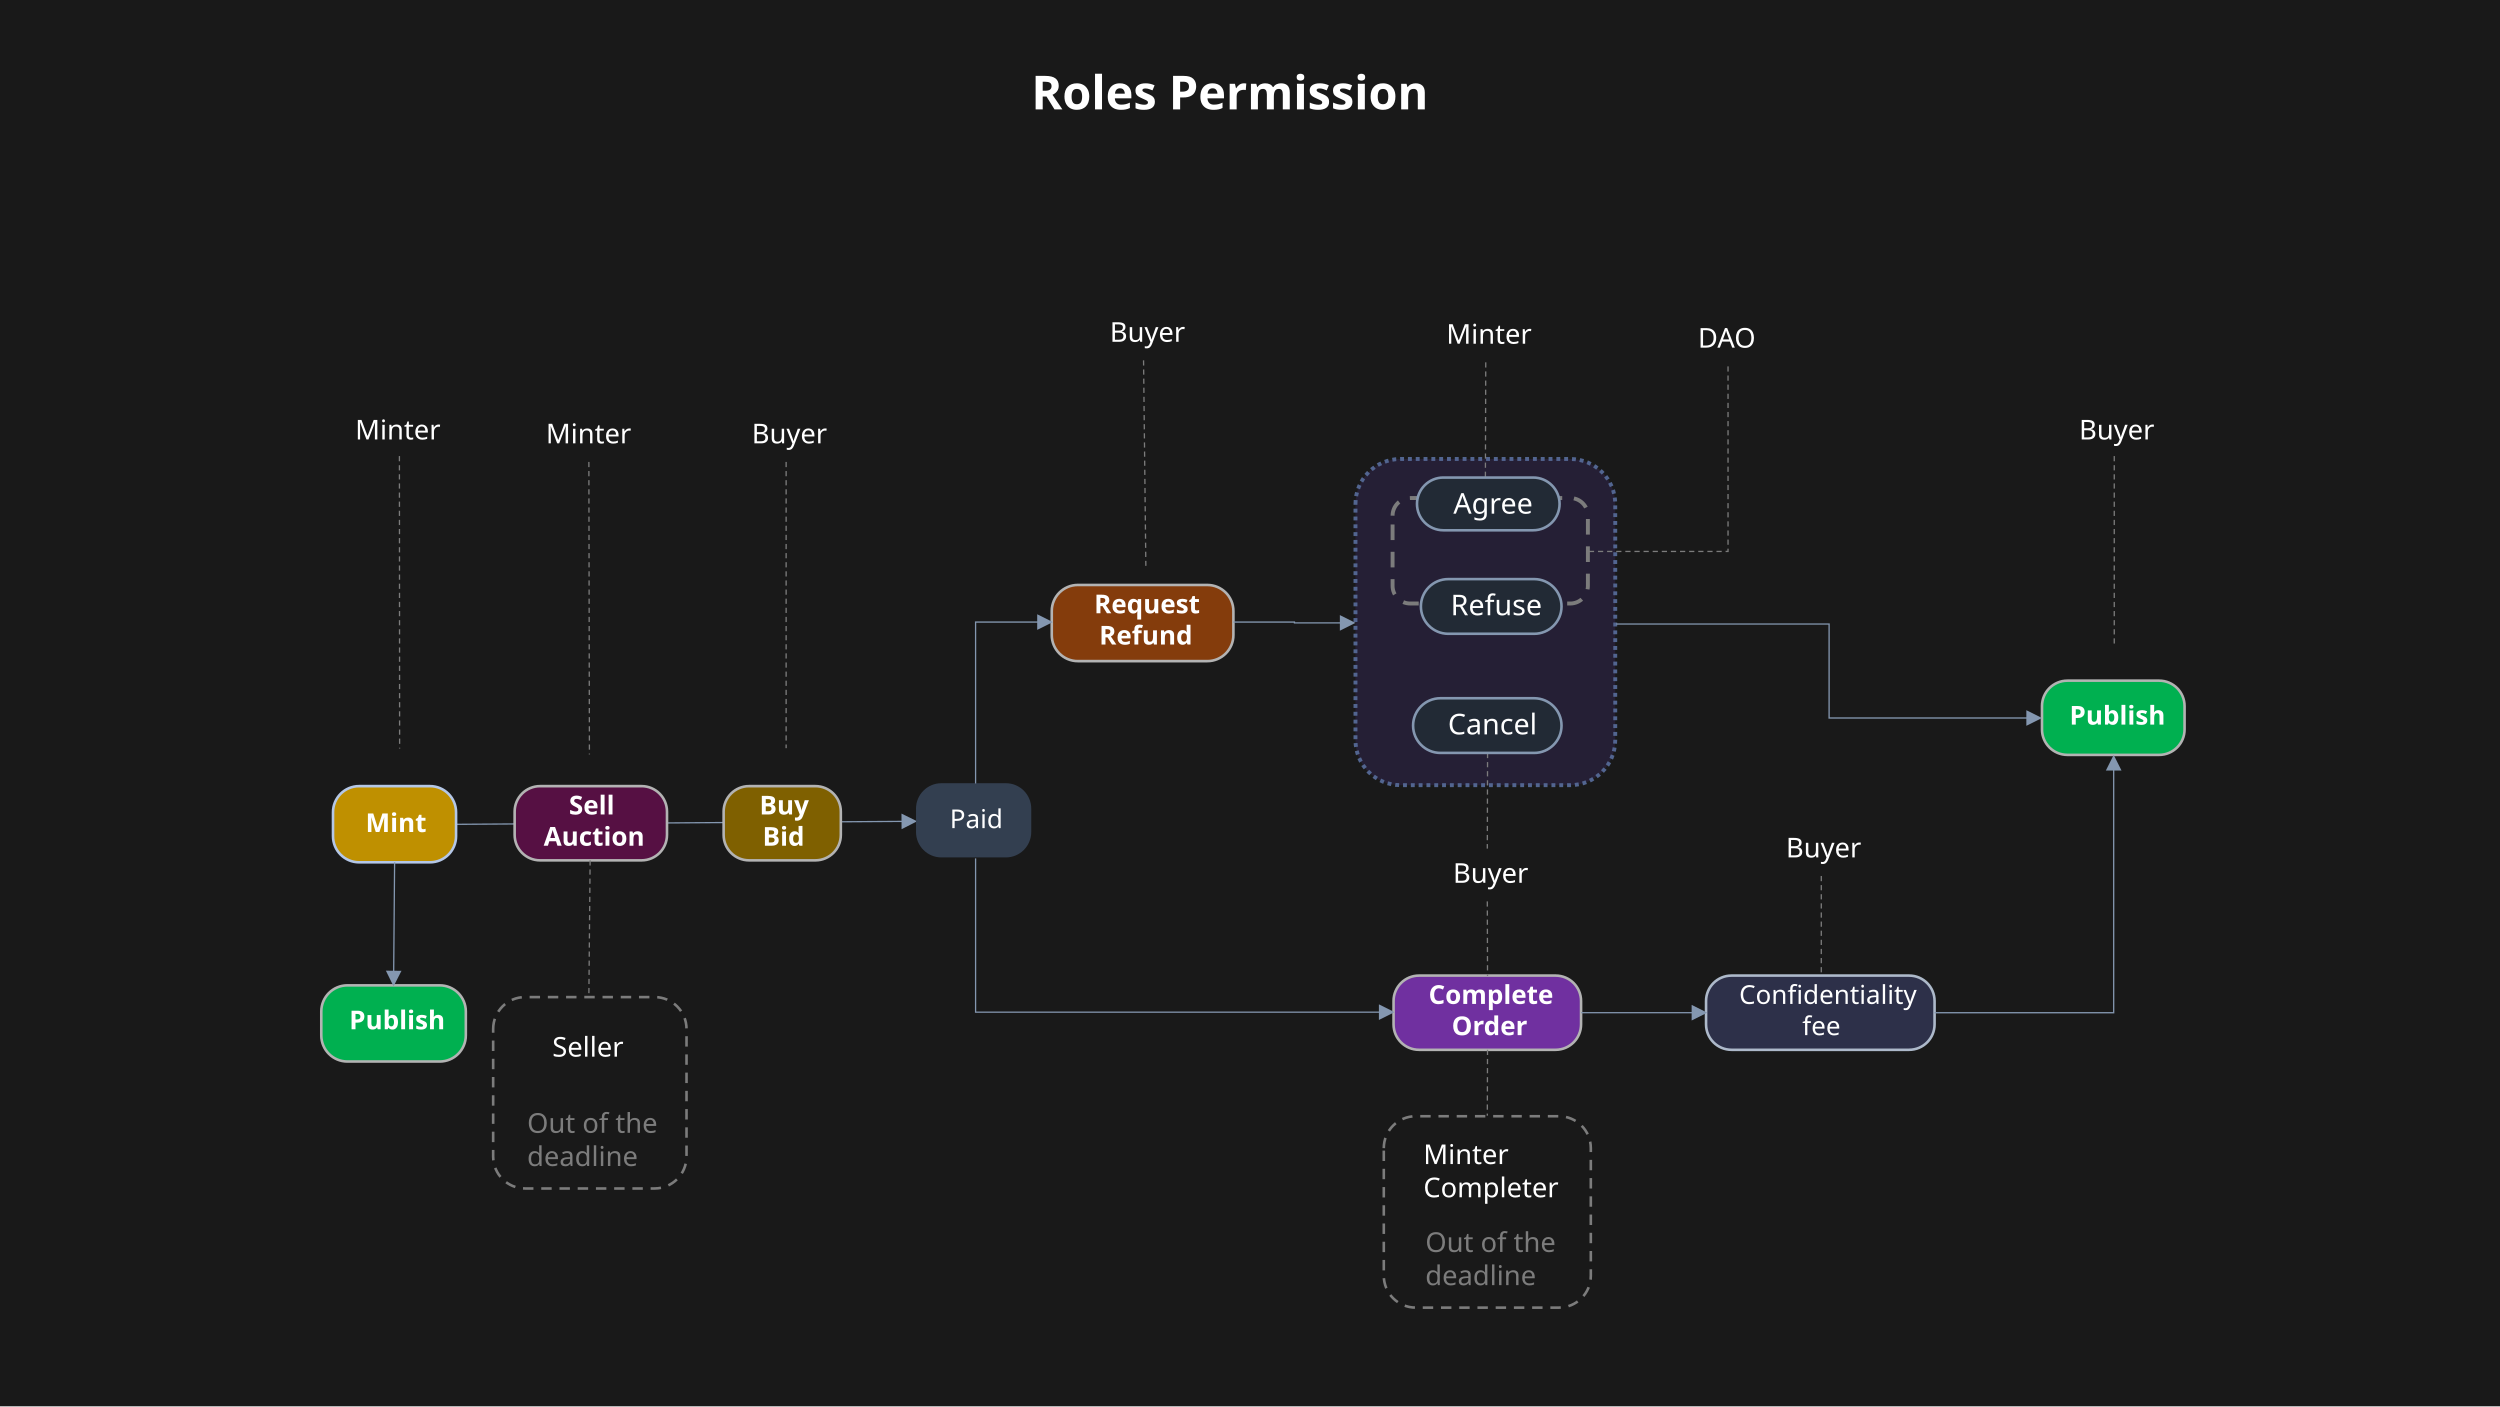
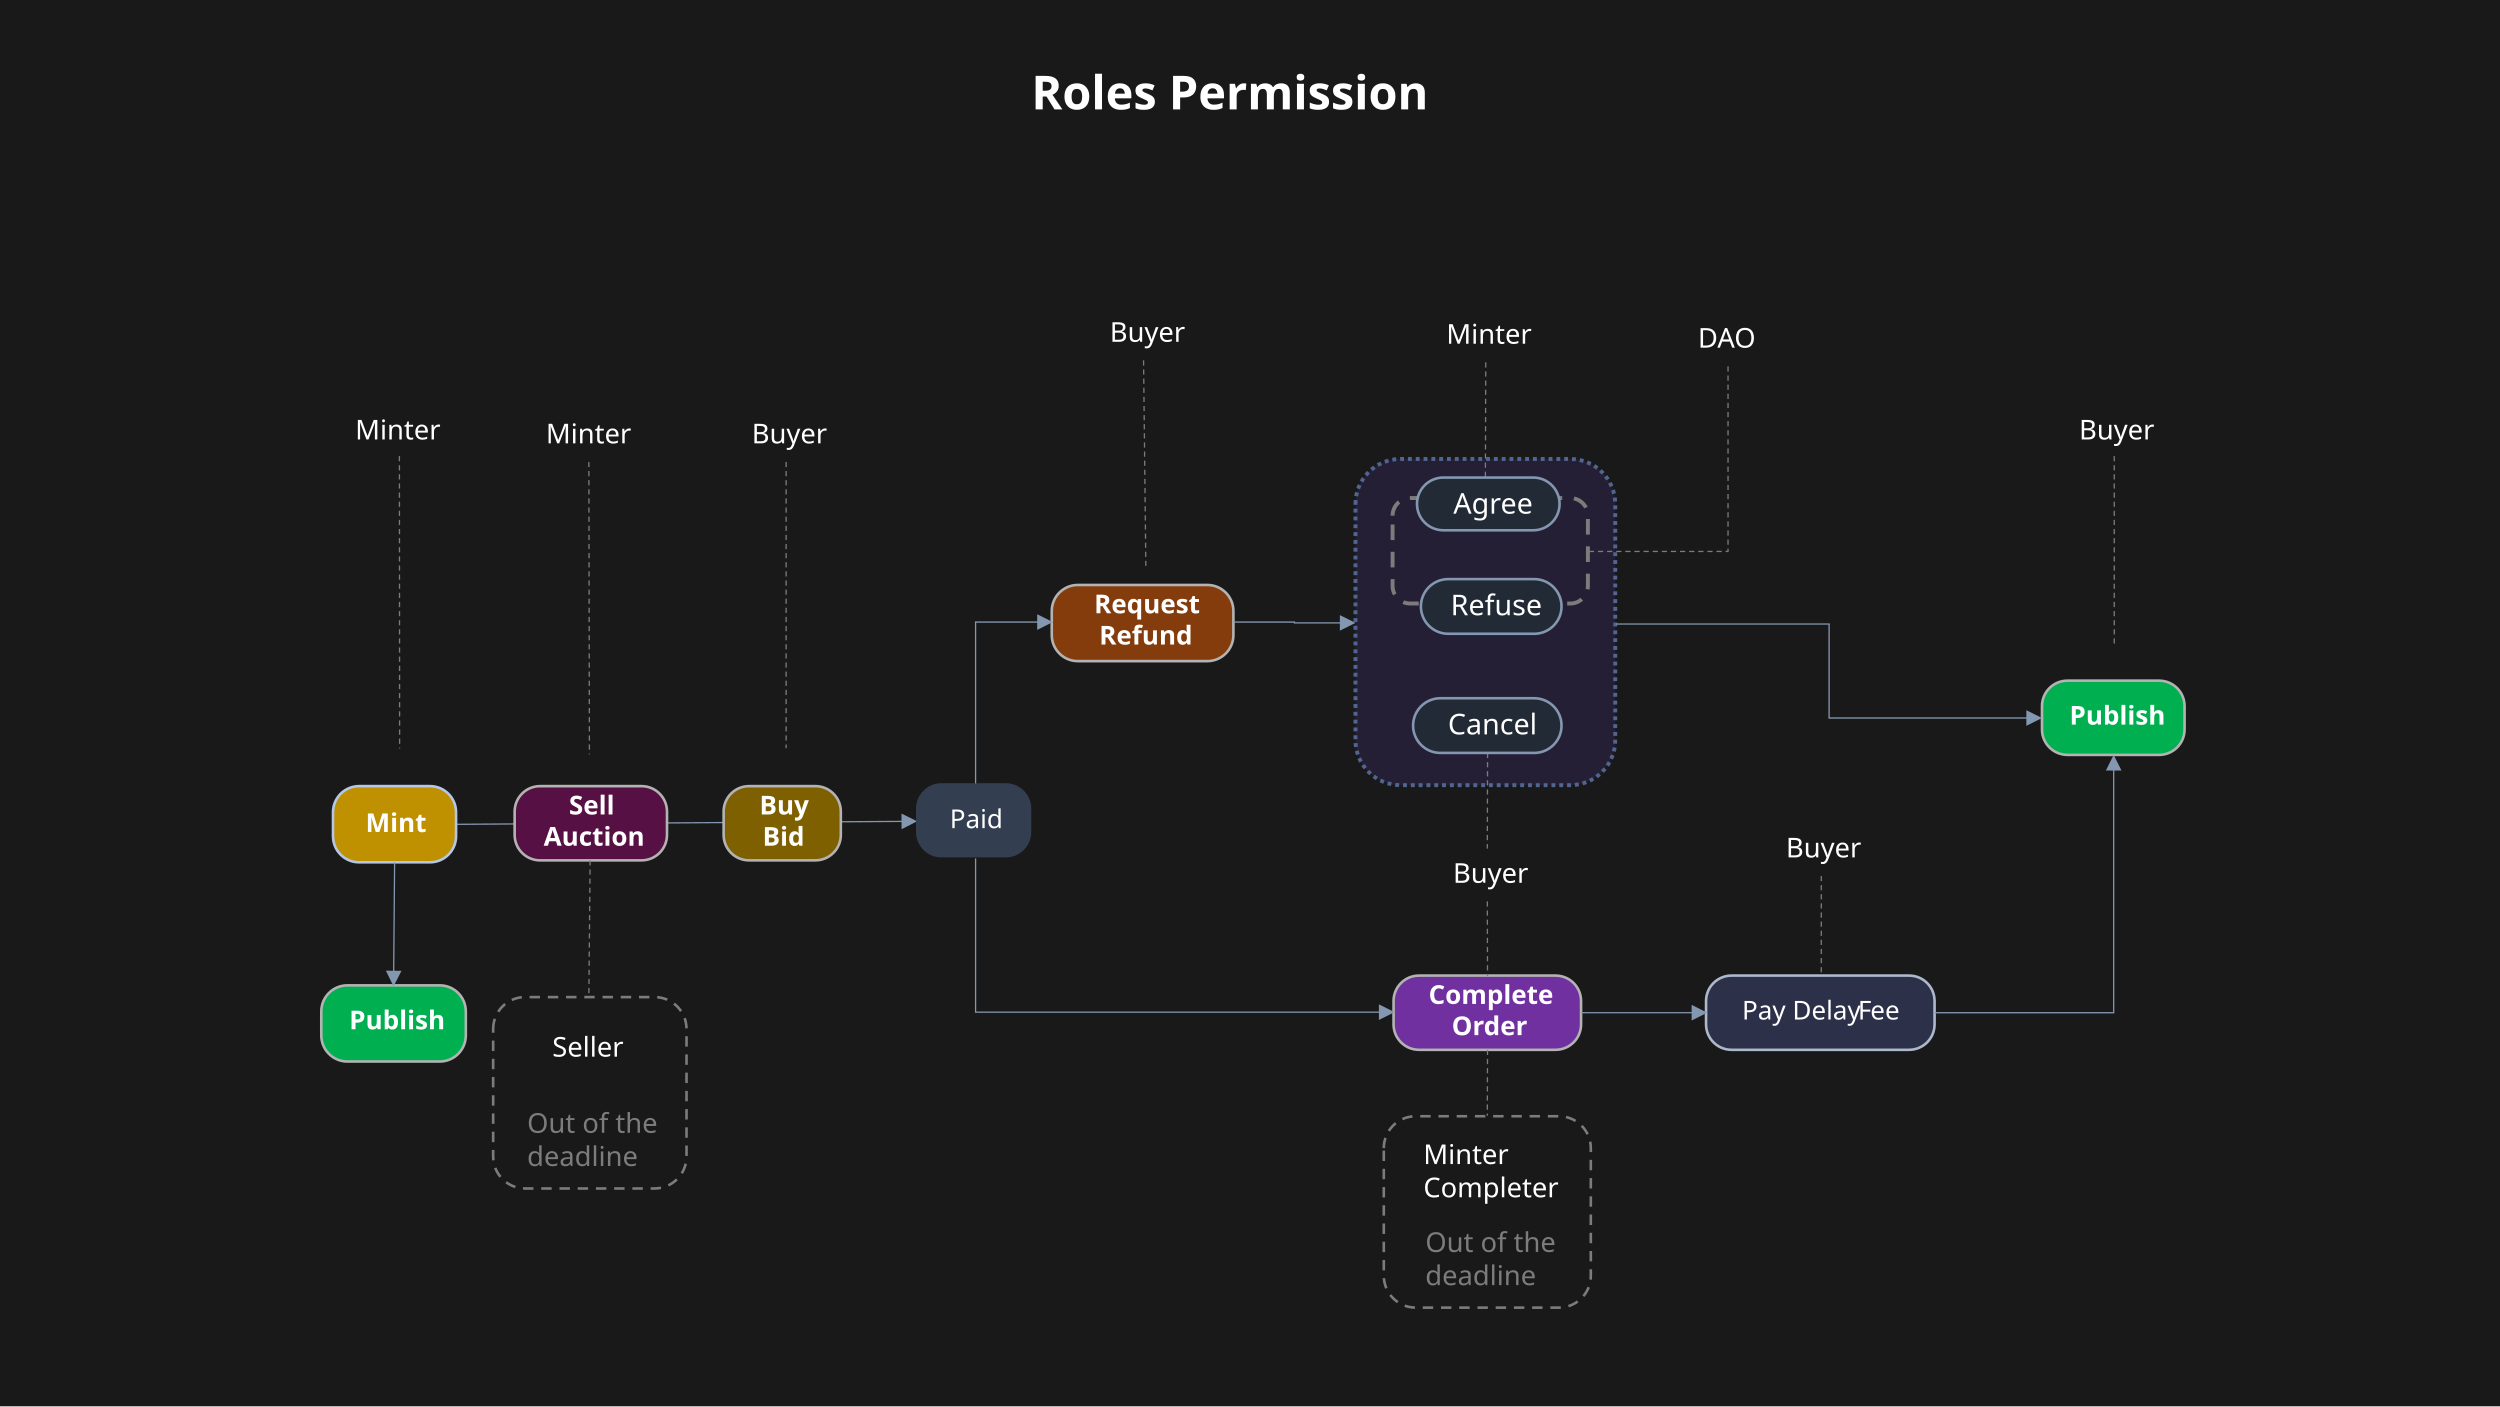
<svg xmlns="http://www.w3.org/2000/svg" width="1280" height="720" overflow="hidden">
  <g>
    <rect x="0" y="0" width="1280" height="720" fill="#191919" />
    <path d="M694 258.026C694 245.309 704.309 235 717.026 235L803.974 235C816.691 235 827 245.309 827 258.026L827 378.974C827 391.691 816.691 402 803.974 402L717.026 402C704.309 402 694 391.691 694 378.974Z" stroke="#526590" stroke-width="2" stroke-miterlimit="8" stroke-dasharray="2 2" fill="#251F35" fill-rule="evenodd" />
    <path d="M713 264.015C713 259.036 717.036 255 722.015 255L803.985 255C808.964 255 813 259.036 813 264.015L813 299.985C813 304.964 808.964 309 803.985 309L722.015 309C717.036 309 713 304.964 713 299.985Z" stroke="#7C7C7C" stroke-width="2" stroke-miterlimit="8" stroke-dasharray="8 6" fill="none" fill-rule="evenodd" />
    <path d="M0.002-0.333 229.414 1.177 229.409 1.843-0.002 0.333ZM228.105-2.499 236.078 1.554 228.052 5.501Z" fill="#8497B0" transform="matrix(1 0 0 -1 233.5 422.054)" />
    <path d="M170.5 415.857C170.5 408.48 176.48 402.5 183.857 402.5L220.143 402.5C227.52 402.5 233.5 408.48 233.5 415.857L233.5 428.143C233.5 435.52 227.52 441.5 220.143 441.5L183.857 441.5C176.48 441.5 170.5 435.52 170.5 428.143Z" stroke="#B4C7E7" stroke-width="1.333" stroke-miterlimit="8" fill="#BF9000" fill-rule="evenodd" />
    <text fill="#FFFFFF" font-family="DengXian,DengXian_MSFontService,sans-serif" font-weight="700" font-size="13.333" transform="translate(187.168 426)">Mint</text>
    <path d="M263.5 415.515C263.5 408.327 269.327 402.5 276.515 402.5L328.485 402.5C335.673 402.5 341.5 408.327 341.5 415.515L341.5 427.485C341.5 434.673 335.673 440.5 328.485 440.5L276.515 440.5C269.327 440.5 263.5 434.673 263.5 427.485Z" stroke="#B3B3B3" stroke-width="1.333" stroke-miterlimit="8" fill="#561043" fill-rule="evenodd" />
    <text fill="#FFFFFF" font-family="DengXian,DengXian_MSFontService,sans-serif" font-weight="700" font-size="13.333" transform="translate(291.279 417)">Sell</text>
    <text fill="#FFFFFF" font-family="DengXian,DengXian_MSFontService,sans-serif" font-weight="700" font-size="13.333" transform="translate(278.366 433)">Auction</text>
    <path d="M469 414.015C469 406.827 474.827 401 482.015 401L514.985 401C522.173 401 528 406.827 528 414.015L528 425.985C528 433.173 522.173 439 514.985 439L482.015 439C474.827 439 469 433.173 469 425.985Z" fill="#333F50" fill-rule="evenodd" />
    <text fill="#FFFFFF" font-family="DengXian,DengXian_MSFontService,sans-serif" font-weight="400" font-size="13.333" transform="translate(486.287 424)">Paid</text>
    <path d="M713.5 512.515C713.5 505.327 719.327 499.5 726.515 499.5L796.485 499.5C803.673 499.5 809.5 505.327 809.5 512.515L809.5 524.485C809.5 531.673 803.673 537.5 796.485 537.5L726.515 537.5C719.327 537.5 713.5 531.673 713.5 524.485Z" stroke="#B3B3B3" stroke-width="1.333" stroke-miterlimit="8" fill="#7030A0" fill-rule="evenodd" />
    <text fill="#FFFFFF" font-family="DengXian,DengXian_MSFontService,sans-serif" font-weight="700" font-size="13.333" transform="translate(731.434 514)">Complete</text>
    <text fill="#FFFFFF" font-family="DengXian,DengXian_MSFontService,sans-serif" font-weight="700" font-size="13.333" transform="translate(743.267 530)">Order</text>
    <path d="M538.5 312.857C538.5 305.48 544.48 299.5 551.857 299.5L618.143 299.5C625.52 299.5 631.5 305.48 631.5 312.857L631.5 325.143C631.5 332.52 625.52 338.5 618.143 338.5L551.857 338.5C544.48 338.5 538.5 332.52 538.5 325.143Z" stroke="#B3B3B3" stroke-width="1.333" stroke-miterlimit="8" fill="#843C0C" fill-rule="evenodd" />
    <text fill="#FFFFFF" font-family="DengXian,DengXian_MSFontService,sans-serif" font-weight="700" font-size="13.333" transform="translate(560.196 314)">Request</text>
    <text fill="#FFFFFF" font-family="DengXian,DengXian_MSFontService,sans-serif" font-weight="700" font-size="13.333" transform="translate(562.782 330)">Refund</text>
    <path d="M873.5 512.515C873.5 505.327 879.327 499.5 886.515 499.5L977.485 499.5C984.673 499.5 990.5 505.327 990.5 512.515L990.5 524.485C990.5 531.673 984.673 537.5 977.485 537.5L886.515 537.5C879.327 537.5 873.5 531.673 873.5 524.485Z" stroke="#ADB9CA" stroke-width="1.333" stroke-miterlimit="8" fill="#2D3049" fill-rule="evenodd" />
-     <text fill="#FFFFFF" font-family="DengXian,DengXian_MSFontService,sans-serif" font-weight="400" font-size="13.333" transform="translate(890.411 514)">Confidentiality</text>
-     <text fill="#FFFFFF" font-family="DengXian,DengXian_MSFontService,sans-serif" font-weight="400" font-size="13.333" transform="translate(922.744 530)">fee</text>
+     <text fill="#FFFFFF" font-family="DengXian,DengXian_MSFontService,sans-serif" font-weight="400" font-size="13.333" transform="translate(891.911 522)">Pay Delay</text>
+     <text fill="#FFFFFF" font-family="DengXian,DengXian_MSFontService,sans-serif" font-weight="400" font-size="13.333" transform="translate(951.244 522)">F</text>
+     <text fill="#FFFFFF" font-family="DengXian,DengXian_MSFontService,sans-serif" font-weight="400" font-size="13.333" transform="translate(957.577 522)">ee</text>
    <path d="M1045.5 361.515C1045.5 354.327 1051.33 348.5 1058.51 348.5L1105.49 348.5C1112.67 348.5 1118.5 354.327 1118.5 361.515L1118.5 373.485C1118.5 380.673 1112.67 386.5 1105.49 386.5L1058.51 386.5C1051.33 386.5 1045.5 380.673 1045.5 373.485Z" stroke="#B3B3B3" stroke-width="1.333" stroke-miterlimit="8" fill="#00B050" fill-rule="evenodd" />
    <text fill="#FFFFFF" font-family="DengXian,DengXian_MSFontService,sans-serif" font-weight="700" font-size="13.333" transform="translate(1059.58 371)">Publish</text>
    <text fill="#FFFFFF" font-family="DengXian,DengXian_MSFontService,sans-serif" font-weight="400" font-size="14" transform="translate(279.504 227)">Minter</text>
    <text fill="#FFFFFF" font-family="DengXian,DengXian_MSFontService,sans-serif" font-weight="400" font-size="14" transform="translate(914.402 439)">Buyer</text>
    <text fill="#FFFFFF" font-family="DengXian,DengXian_MSFontService,sans-serif" font-weight="400" font-size="14" transform="translate(568.219 175)">Buyer</text>
    <path d="M827.5 319.167 936.831 319.167 936.831 367.622 936.497 367.289 1038.83 367.289 1038.83 367.956 936.164 367.956 936.164 319.5 936.497 319.833 827.5 319.833ZM1037.49 363.622 1045.49 367.622 1037.49 371.622Z" fill="#8497B0" />
    <text fill="#FFFFFF" font-family="DengXian,DengXian_MSFontService,sans-serif" font-weight="400" font-size="14" transform="translate(728.754 596)">Minter</text>
    <text fill="#FFFFFF" font-family="DengXian,DengXian_MSFontService,sans-serif" font-weight="400" font-size="14" transform="translate(728.754 613)">Completer</text>
    <path d="M499.167 401.138 499.167 318.167 532.38 318.167 532.38 318.833 499.5 318.833 499.833 318.5 499.833 401.138ZM531.046 314.5 539.046 318.5 531.046 322.5Z" fill="#8497B0" />
    <text fill="#FFFFFF" font-family="DengXian,DengXian_MSFontService,sans-serif" font-weight="400" font-size="14" transform="translate(740.54 176)">Minter</text>
    <text fill="#FFFFFF" font-family="DengXian,DengXian_MSFontService,sans-serif" font-weight="400" font-size="14" transform="translate(181.856 225)">Minter</text>
    <path d="M301.5 236.5 301.779 386.241" stroke="#7C7C7C" stroke-width="0.667" stroke-miterlimit="8" stroke-dasharray="2.667 2" fill="none" fill-rule="evenodd" />
    <path d="M585.5 184.5 586.674 289.709" stroke="#7C7C7C" stroke-width="0.667" stroke-miterlimit="8" stroke-dasharray="2.667 2" fill="none" fill-rule="evenodd" />
    <path d="M761.5 461.5 761.61 499.714" stroke="#7C7C7C" stroke-width="0.667" stroke-miterlimit="8" stroke-dasharray="2.667 2" fill="none" fill-rule="evenodd" />
    <path d="M932.5 448.5 932.5 499.014" stroke="#7C7C7C" stroke-width="0.667" stroke-miterlimit="8" stroke-dasharray="2.667 2" fill="none" fill-rule="evenodd" />
    <path d="M204.5 233.5 204.605 383.241" stroke="#7C7C7C" stroke-width="0.667" stroke-miterlimit="8" stroke-dasharray="2.667 2" fill="none" fill-rule="evenodd" />
    <text fill="#FFFFFF" font-family="DengXian,DengXian_MSFontService,sans-serif" font-weight="400" font-size="14" transform="translate(1064.48 225)">Buyer</text>
    <path d="M1082.5 233.5 1082.5 329.493" stroke="#7C7C7C" stroke-width="0.667" stroke-miterlimit="8" stroke-dasharray="2.667 2" fill="none" fill-rule="evenodd" />
    <path d="M631.5 318.167 663.085 318.167 663.085 318.919 662.752 318.586 687.337 318.586 687.337 319.253 662.418 319.253 662.418 318.5 662.752 318.833 631.5 318.833ZM686.003 314.919 694.003 318.919 686.003 322.919Z" fill="#8497B0" />
    <path d="M0 0 0.204 67.221" stroke="#7C7C7C" stroke-width="0.667" stroke-miterlimit="8" stroke-dasharray="2.667 2" fill="none" fill-rule="evenodd" transform="matrix(-1 0 0 1 760.704 185.5)" />
    <text fill="#FFFFFF" font-family="DengXian,DengXian_MSFontService,sans-serif" font-weight="400" font-size="14" transform="translate(743.934 452)">Buyer</text>
    <path d="M370.5 415.515C370.5 408.327 376.327 402.5 383.515 402.5L417.485 402.5C424.673 402.5 430.5 408.327 430.5 415.515L430.5 427.485C430.5 434.673 424.673 440.5 417.485 440.5L383.515 440.5C376.327 440.5 370.5 434.673 370.5 427.485Z" stroke="#B3B3B3" stroke-width="1.333" stroke-miterlimit="8" fill="#7F6000" fill-rule="evenodd" />
    <text fill="#FFFFFF" font-family="DengXian,DengXian_MSFontService,sans-serif" font-weight="700" font-size="13.333" transform="translate(388.851 417)">Buy</text>
    <text fill="#FFFFFF" font-family="DengXian,DengXian_MSFontService,sans-serif" font-weight="700" font-size="13.333" transform="translate(390.437 433)">Bid</text>
    <text fill="#FFFFFF" font-family="DengXian,DengXian_MSFontService,sans-serif" font-weight="400" font-size="14" transform="translate(384.901 227)">Buyer</text>
    <path d="M402.5 236.5 402.5 383.068" stroke="#7C7C7C" stroke-width="0.667" stroke-miterlimit="8" stroke-dasharray="2.667 2" fill="none" fill-rule="evenodd" />
    <path d="M0-0.333 79.059-0.333 79.059 207.831 78.392 207.831 78.392 0 78.726 0.333 0 0.333ZM82.726 206.498 78.726 214.498 74.726 206.498Z" fill="#8497B0" transform="matrix(1.83697e-16 1 1 -1.83697e-16 499.5 439.5)" />
    <path d="M0-0.333 92.041-0.333 92.041 125.356 91.375 125.356 91.375 0 91.708 0.333 0 0.333ZM95.708 124.022 91.708 132.022 87.708 124.022Z" fill="#8497B0" transform="matrix(1 0 0 -1 990.5 518.523)" />
    <path d="M809.5 518.167 867.453 518.167 867.453 518.833 809.5 518.833ZM866.119 514.5 874.119 518.5 866.119 522.5Z" fill="#8497B0" />
    <text fill="#FFFFFF" font-family="DengXian,DengXian_MSFontService,sans-serif" font-weight="400" font-size="14" transform="translate(282.764 541)">Seller</text>
    <path d="M0 0 0.641 69.702" stroke="#7C7C7C" stroke-width="0.667" stroke-miterlimit="8" stroke-dasharray="2.667 2" fill="none" fill-rule="evenodd" transform="matrix(-1 0 0 1 302.141 440.5)" />
    <text fill="#FFFFFF" font-family="DengXian,DengXian_MSFontService,sans-serif" font-weight="400" font-size="14" transform="translate(869.339 178)">DAO</text>
    <path d="M0 0 71.252 0 71.252 94.843" stroke="#7C7C7C" stroke-width="0.667" stroke-miterlimit="8" stroke-dasharray="2.667 2" fill="none" fill-rule="evenodd" transform="matrix(1 0 0 -1 813.5 282.343)" />
    <path d="M0 0 0.134 48.984" stroke="#7C7C7C" stroke-width="0.667" stroke-miterlimit="8" stroke-dasharray="2.667 2" fill="none" fill-rule="evenodd" transform="matrix(-1 0 0 1 761.634 385.5)" />
    <path d="M0 0 0.11 33.718" stroke="#7C7C7C" stroke-width="0.667" stroke-miterlimit="8" stroke-dasharray="2.667 2" fill="none" fill-rule="evenodd" transform="matrix(-1 0 0 1 761.61 537.5)" />
    <path d="M252.5 526.861C252.5 517.825 259.825 510.5 268.861 510.5L335.139 510.5C344.175 510.5 351.5 517.825 351.5 526.861L351.5 592.139C351.5 601.175 344.175 608.5 335.139 608.5L268.861 608.5C259.825 608.5 252.5 601.175 252.5 592.139Z" stroke="#7C7C7C" stroke-width="1.333" stroke-miterlimit="8" stroke-dasharray="5.333 4" fill="none" fill-rule="evenodd" />
    <text fill="#7C7C7C" font-family="DengXian,DengXian_MSFontService,sans-serif" font-weight="400" font-size="14" transform="translate(269.875 580)">Out of the</text>
    <text fill="#7C7C7C" font-family="DengXian,DengXian_MSFontService,sans-serif" font-weight="400" font-size="14" transform="translate(269.875 597)">deadline</text>
    <path d="M708.5 587.861C708.5 578.825 715.825 571.5 724.861 571.5L798.139 571.5C807.175 571.5 814.5 578.825 814.5 587.861L814.5 653.139C814.5 662.175 807.175 669.5 798.139 669.5L724.861 669.5C715.825 669.5 708.5 662.175 708.5 653.139Z" stroke="#7C7C7C" stroke-width="1.333" stroke-miterlimit="8" stroke-dasharray="5.333 4" fill="none" fill-rule="evenodd" />
    <text fill="#7C7C7C" font-family="DengXian,DengXian_MSFontService,sans-serif" font-weight="400" font-size="14" transform="translate(729.757 641)">Out of the</text>
    <text fill="#7C7C7C" font-family="DengXian,DengXian_MSFontService,sans-serif" font-weight="400" font-size="14" transform="translate(729.757 658)">deadline</text>
    <path d="M164.5 517.857C164.5 510.48 170.48 504.5 177.857 504.5L225.143 504.5C232.52 504.5 238.5 510.48 238.5 517.857L238.5 530.143C238.5 537.52 232.52 543.5 225.143 543.5L177.857 543.5C170.48 543.5 164.5 537.52 164.5 530.143Z" stroke="#B3B3B3" stroke-width="1.333" stroke-miterlimit="8" fill="#00B050" fill-rule="evenodd" />
    <text fill="#FFFFFF" font-family="DengXian,DengXian_MSFontService,sans-serif" font-weight="700" font-size="13.333" transform="translate(178.797 527)">Publish</text>
    <path d="M0.333-0.003 0.815 56.85 0.148 56.855-0.333 0.003ZM4.47 55.485 0.538 63.519-3.53 55.553Z" fill="#8497B0" transform="matrix(-1 0 0 1 202.038 441.5)" />
    <text fill="#FFFFFF" font-family="DengXian,DengXian_MSFontService,sans-serif" font-weight="700" font-size="24" transform="translate(528.083 56)">Roles Permission</text>
    <path d="M723.5 371.5C723.5 363.768 729.768 357.5 737.5 357.5L785.5 357.5C793.232 357.5 799.5 363.768 799.5 371.5L799.5 371.5C799.5 379.232 793.232 385.5 785.5 385.5L737.5 385.5C729.768 385.5 723.5 379.232 723.5 371.5Z" stroke="#8497B0" stroke-width="1.333" stroke-miterlimit="8" fill="#222A35" fill-rule="evenodd" />
    <text fill="#FFFFFF" font-family="Calibri,Calibri_MSFontService,sans-serif" font-weight="400" font-size="14.667" transform="translate(741.317 376)">Cancel</text>
    <path d="M725.5 258C725.5 250.544 731.544 244.5 739 244.5L785 244.5C792.456 244.5 798.5 250.544 798.5 258L798.5 258C798.5 265.456 792.456 271.5 785 271.5L739 271.5C731.544 271.5 725.5 265.456 725.5 258Z" stroke="#8497B0" stroke-width="1.333" stroke-miterlimit="8" fill="#222A35" fill-rule="evenodd" />
    <text fill="#FFFFFF" font-family="Calibri,Calibri_MSFontService,sans-serif" font-weight="400" font-size="14.667" transform="translate(744.1 263)">Agree</text>
    <path d="M727.5 310.5C727.5 302.768 733.768 296.5 741.5 296.5L785.5 296.5C793.232 296.5 799.5 302.768 799.5 310.5L799.5 310.5C799.5 318.232 793.232 324.5 785.5 324.5L741.5 324.5C733.768 324.5 727.5 318.232 727.5 310.5Z" stroke="#8497B0" stroke-width="1.333" stroke-miterlimit="8" fill="#222A35" fill-rule="evenodd" />
    <text fill="#FFFFFF" font-family="Calibri,Calibri_MSFontService,sans-serif" font-weight="400" font-size="14.667" transform="translate(742.718 315)">Refuse</text>
  </g>
</svg>
